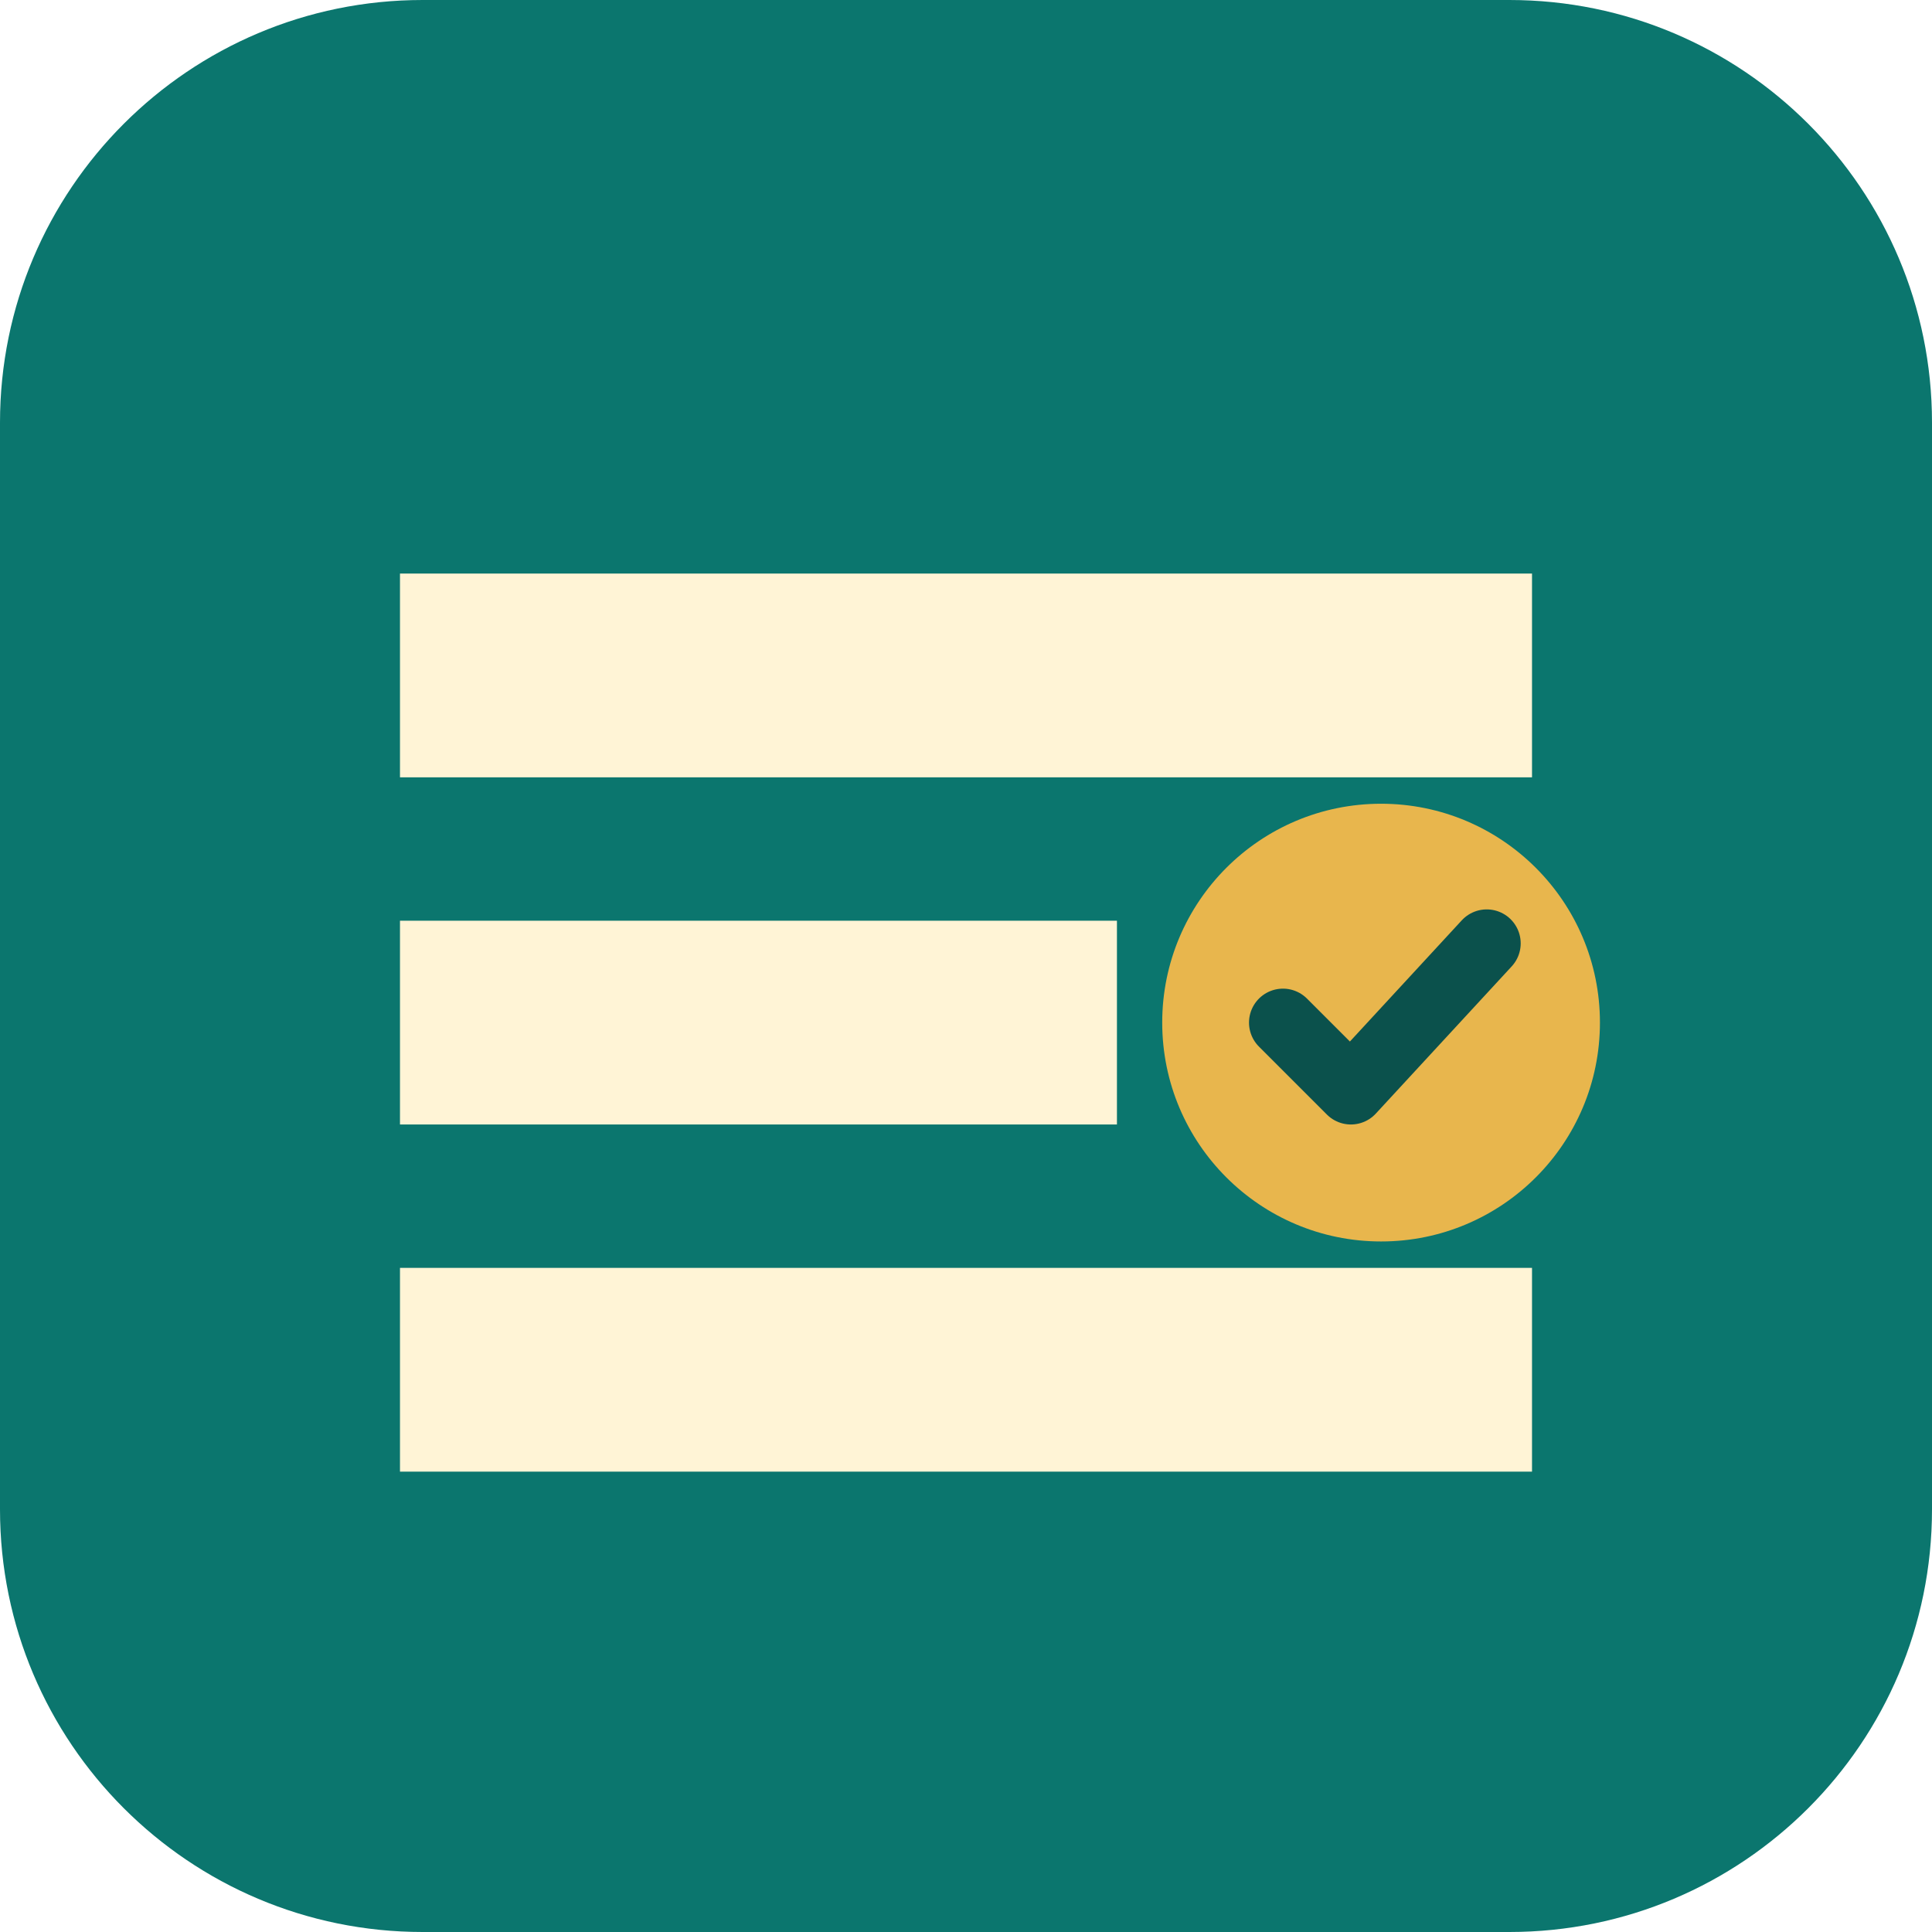
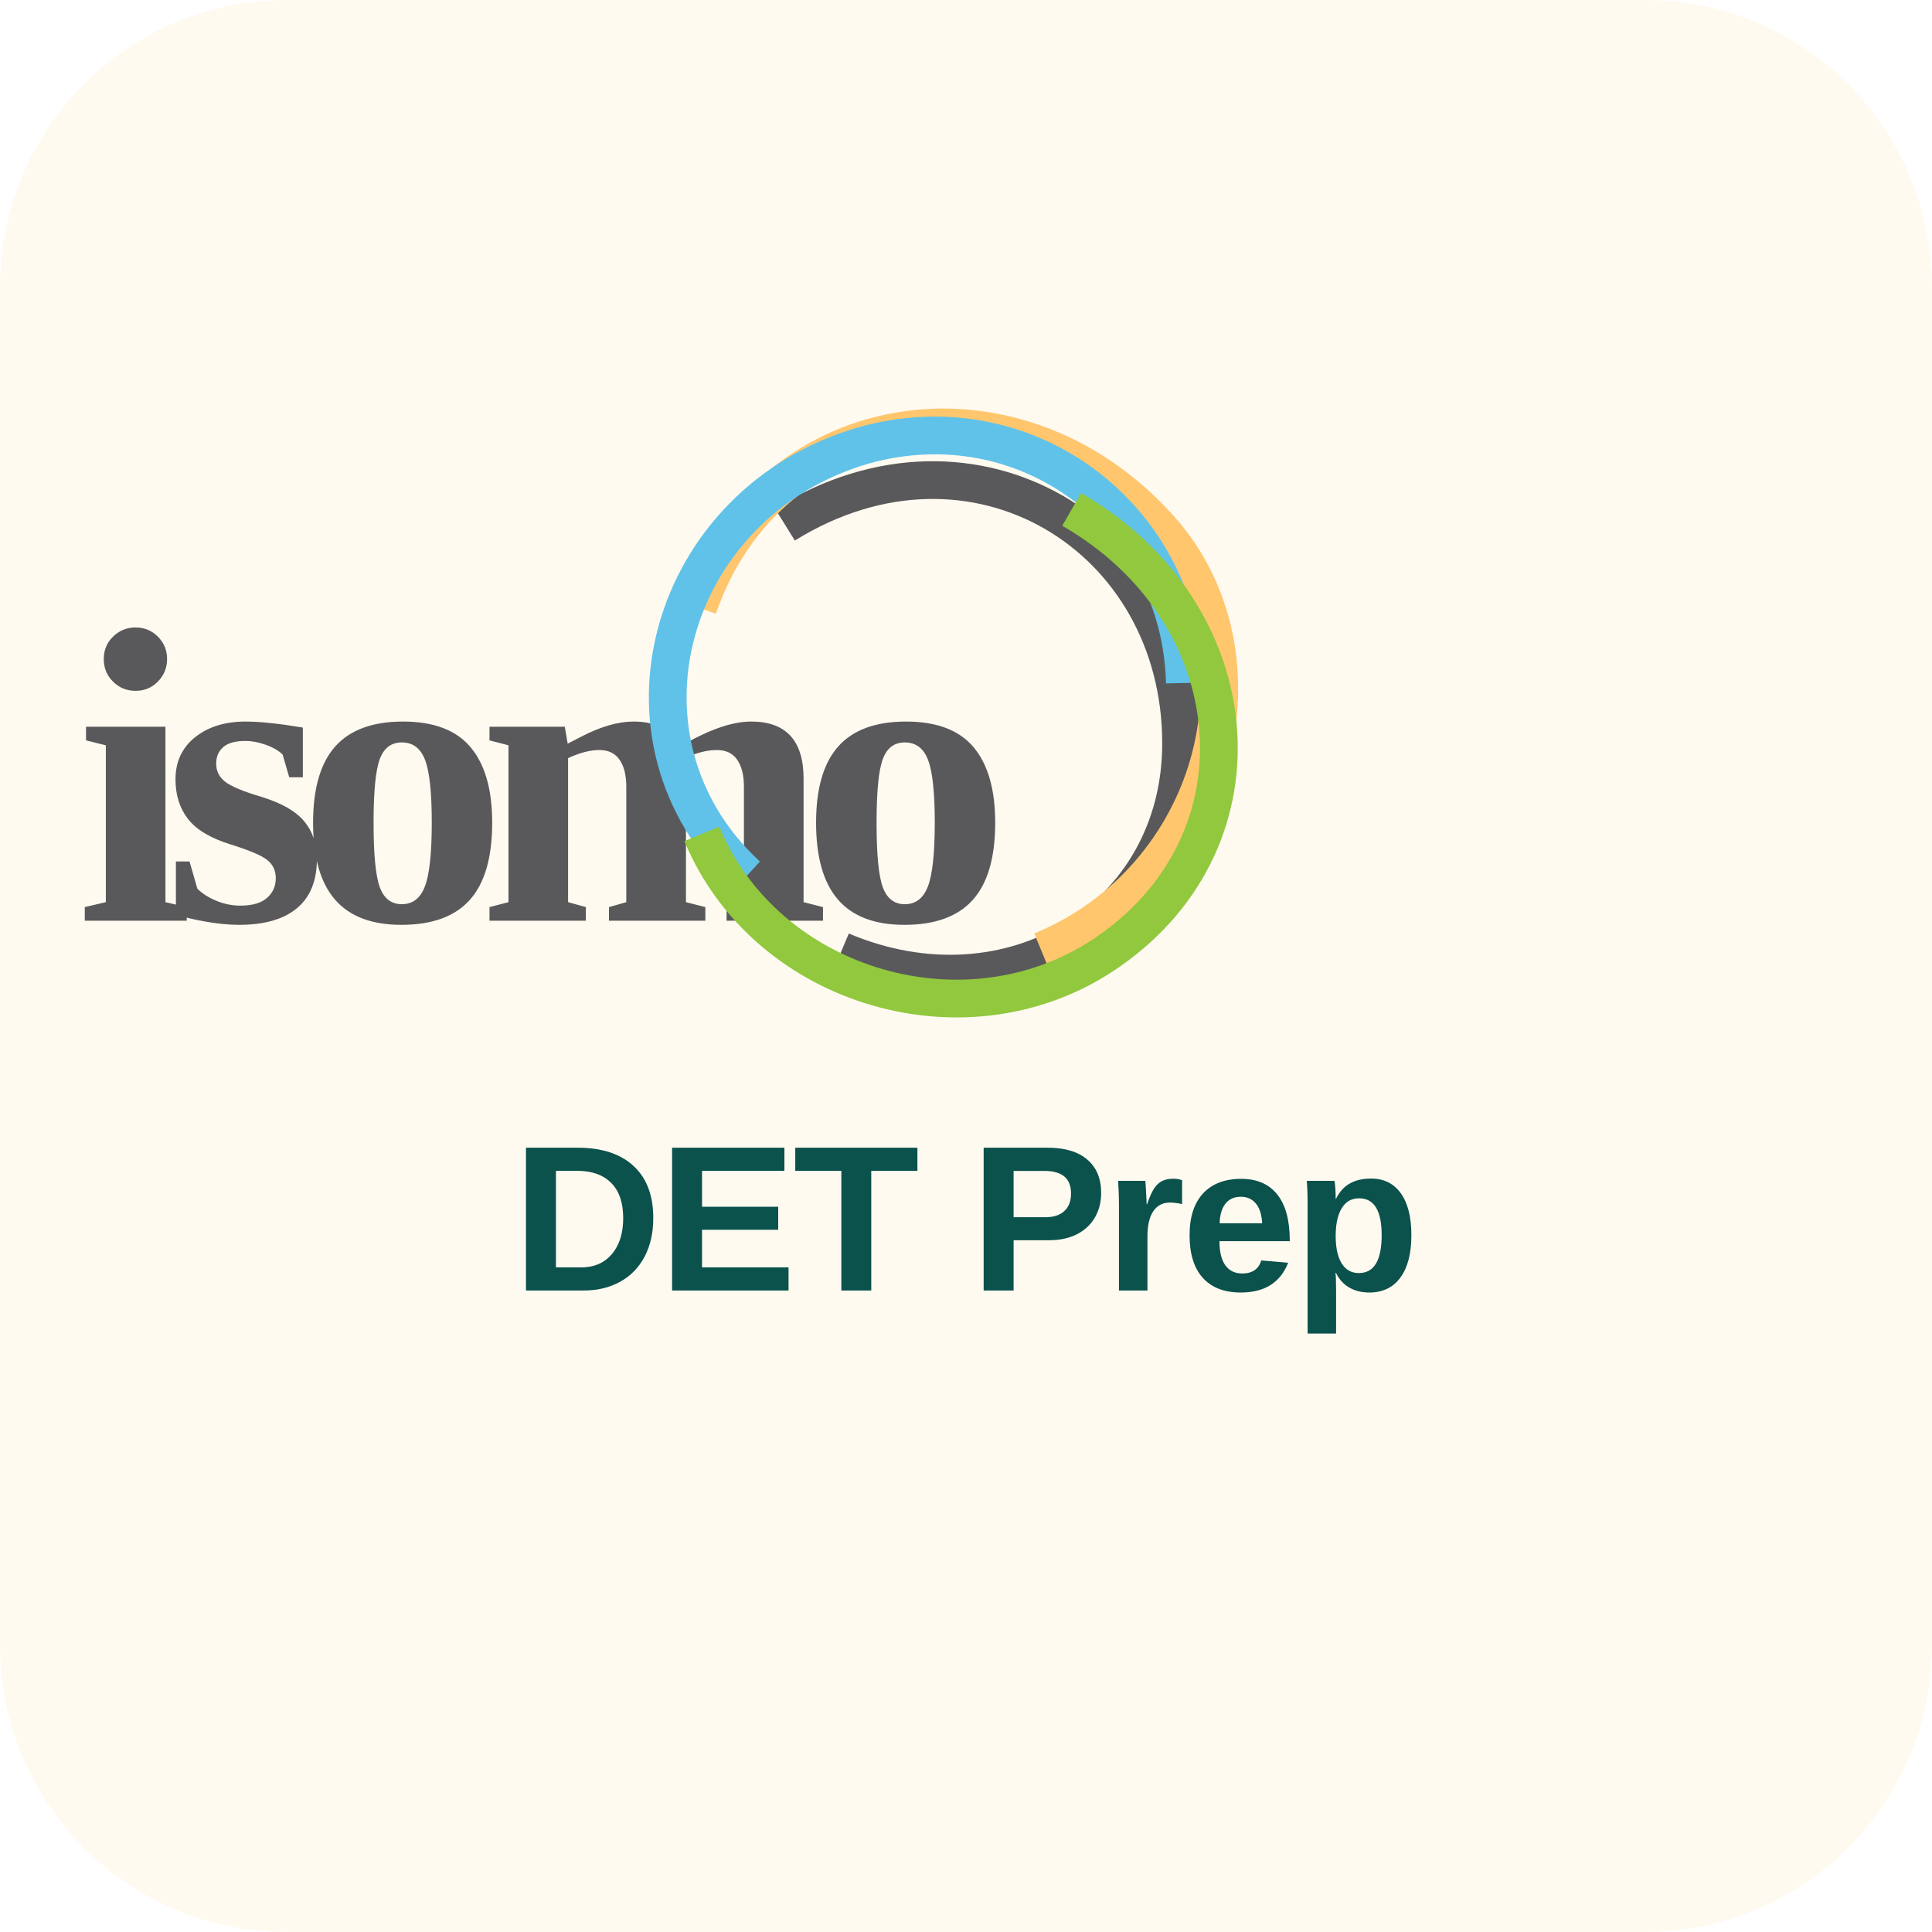
<svg xmlns="http://www.w3.org/2000/svg" viewBox="0 0 512 512">
-   <rect width="512" height="512" rx="112" fill="#0b766e" />
-   <path d="M106 152h300v54H106zm0 92h190v54H106zm0 92h300v54H106z" fill="#fff4d6" />
-   <circle cx="366" cy="271" r="58" fill="#e8b64d" />
-   <path d="M340 271l18 18 36-39" fill="none" stroke="#0b514c" stroke-width="18" stroke-linecap="round" stroke-linejoin="round" />
+   <rect width="512" height="512" rx="76" fill="#fffaf0" />
+   <g fill="#59595b" font-family="Georgia, 'Times New Roman', serif" font-weight="700" font-size="112" letter-spacing="-8">
+     <text x="20" y="244">isomo</text>
+   </g>
+   <g transform="translate(246 190)" fill="none" stroke-width="10">
+     <path d="M-38 -51 C12 -82 67 -48 67 7 C67 53 22 81 -23 62" stroke="#59595b" />
+     <path d="M-61 -29 C-42 -84 25 -93 63 -48 C91 -14 76 43 30 62" stroke="#ffc66e" />
+     <path d="M-48 42 C-87 6 -69 -57 -17 -72 C26 -84 67 -53 68 -9" stroke="#60c2e8" />
+     <path d="M38 -55 C85 -28 91 32 48 62 C11 88 -43 72 -60 31" stroke="#91c83e" />
+   </g>
+   <text x="256" y="342" text-anchor="middle" fill="#0b514c" font-family="Arial, Helvetica, sans-serif" font-size="55" font-weight="700" letter-spacing="-1">DET Prep</text>
</svg>
